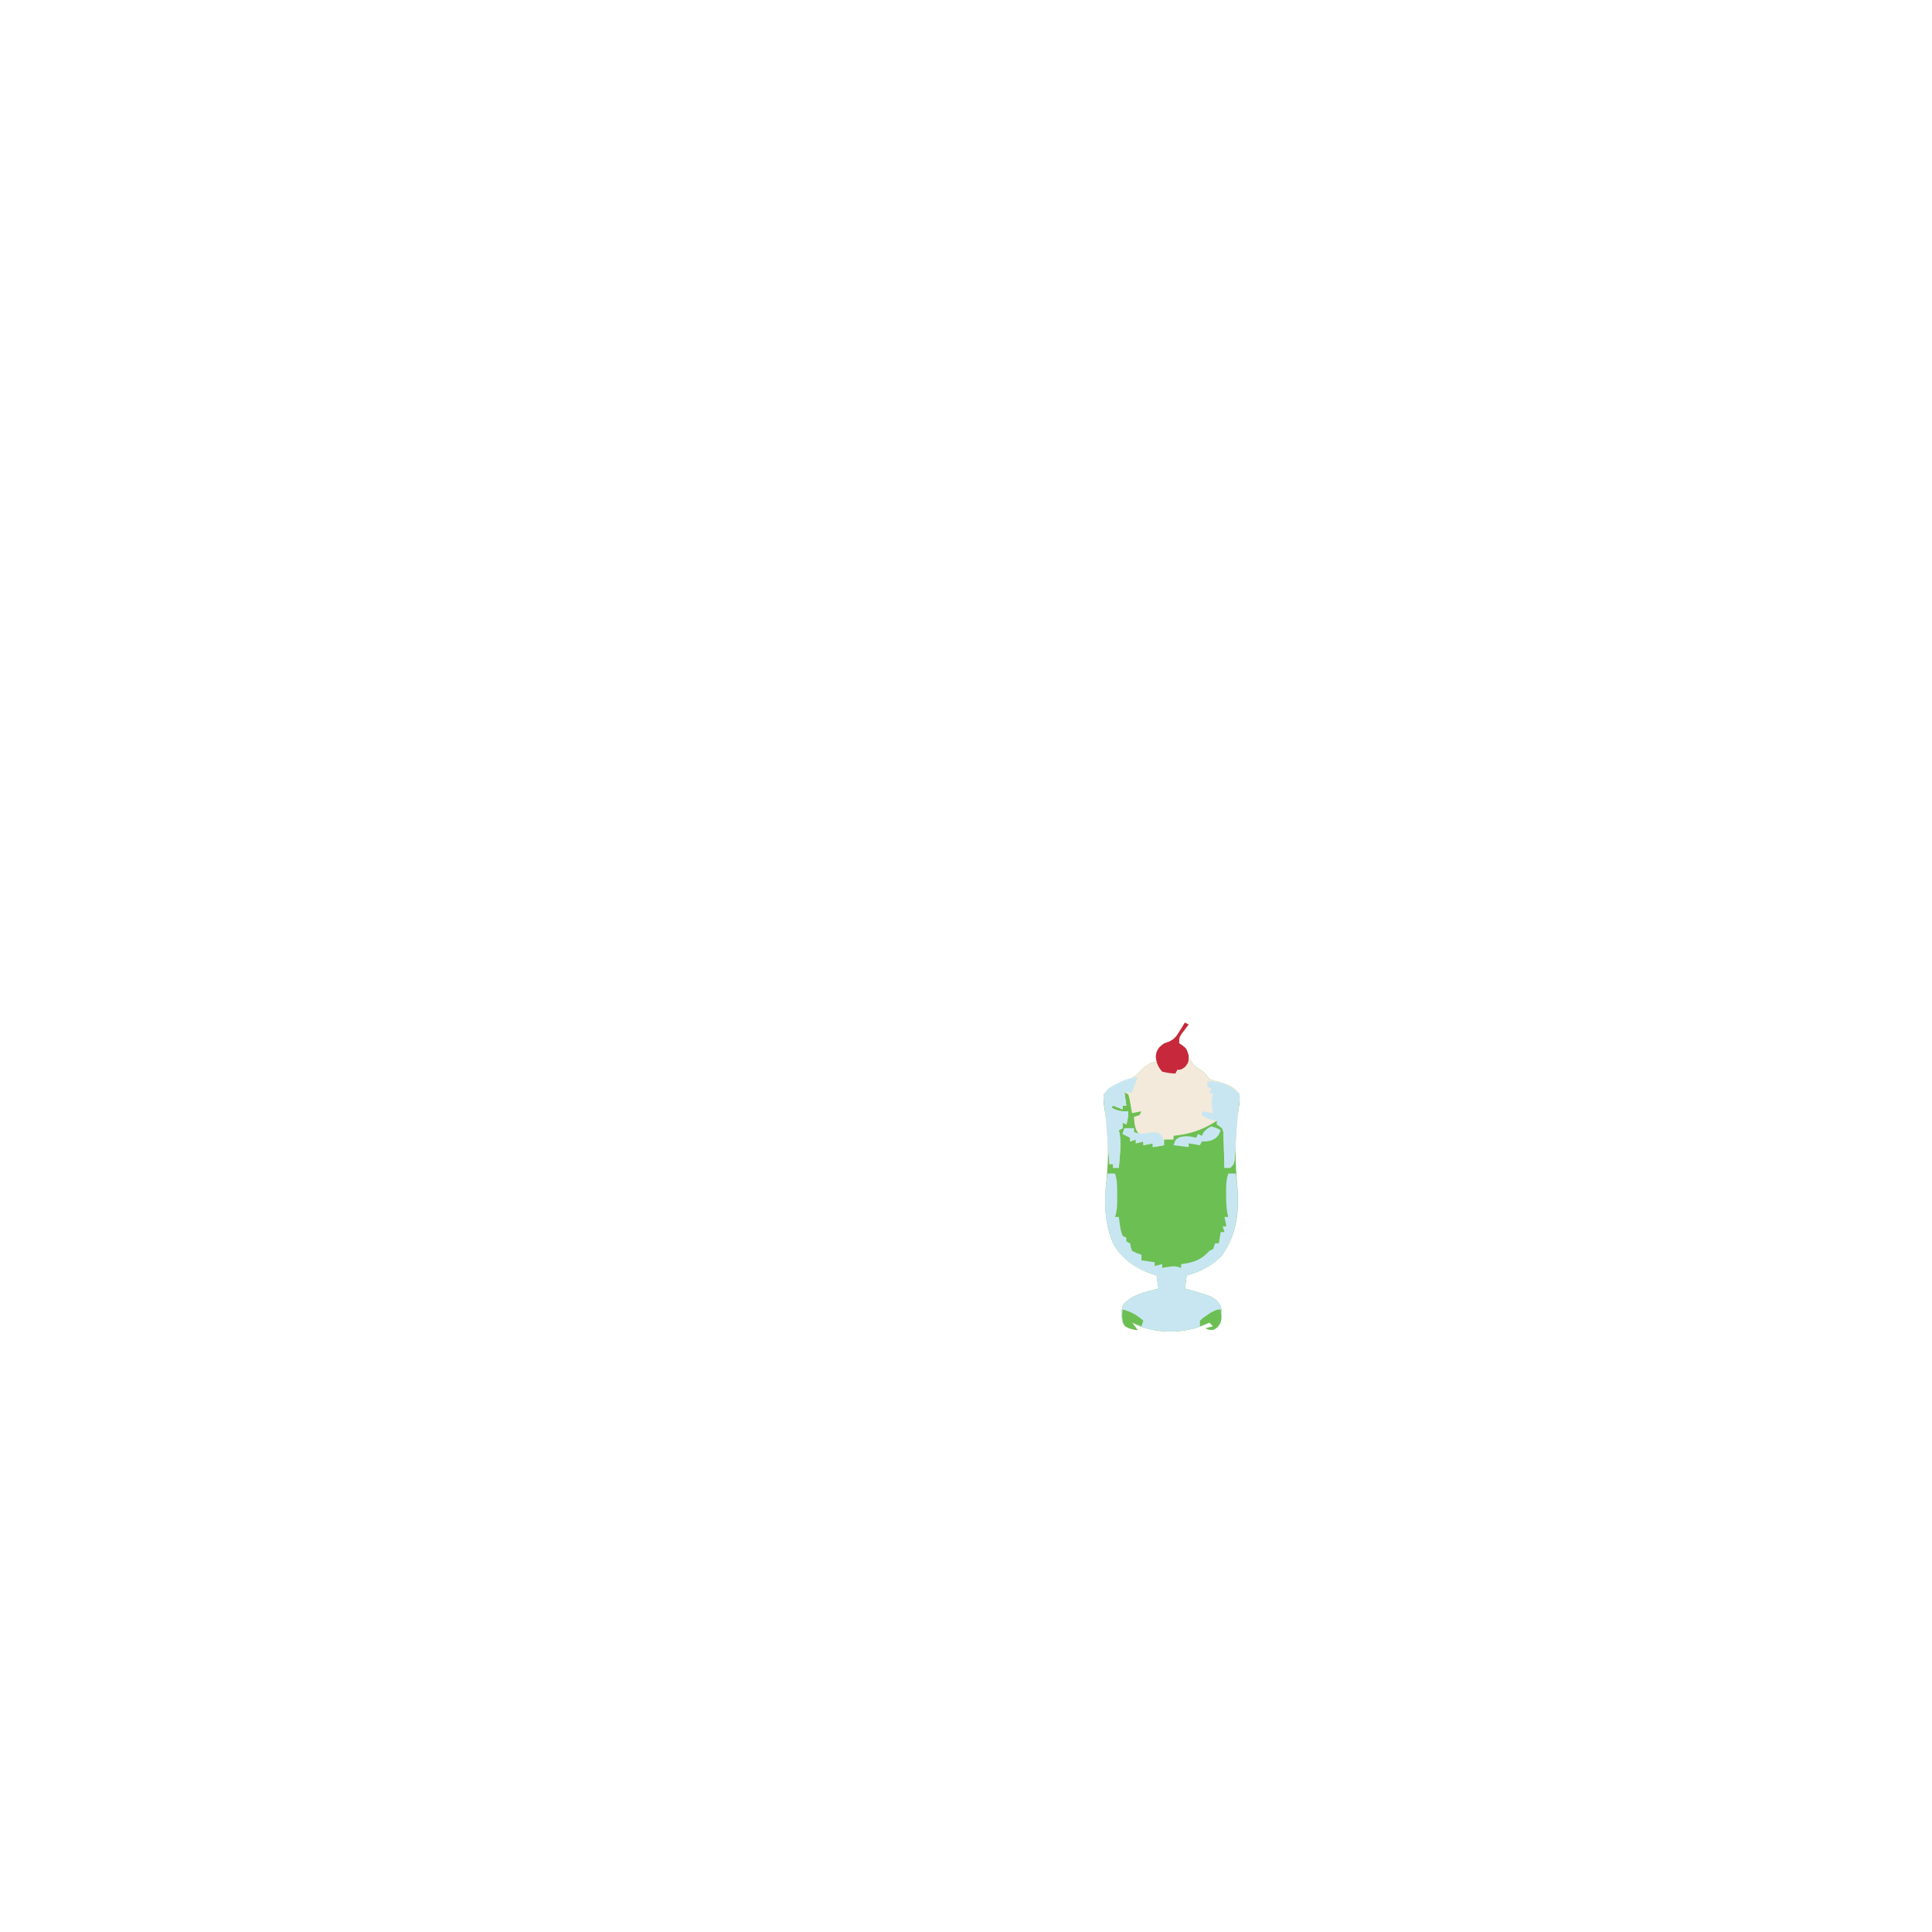
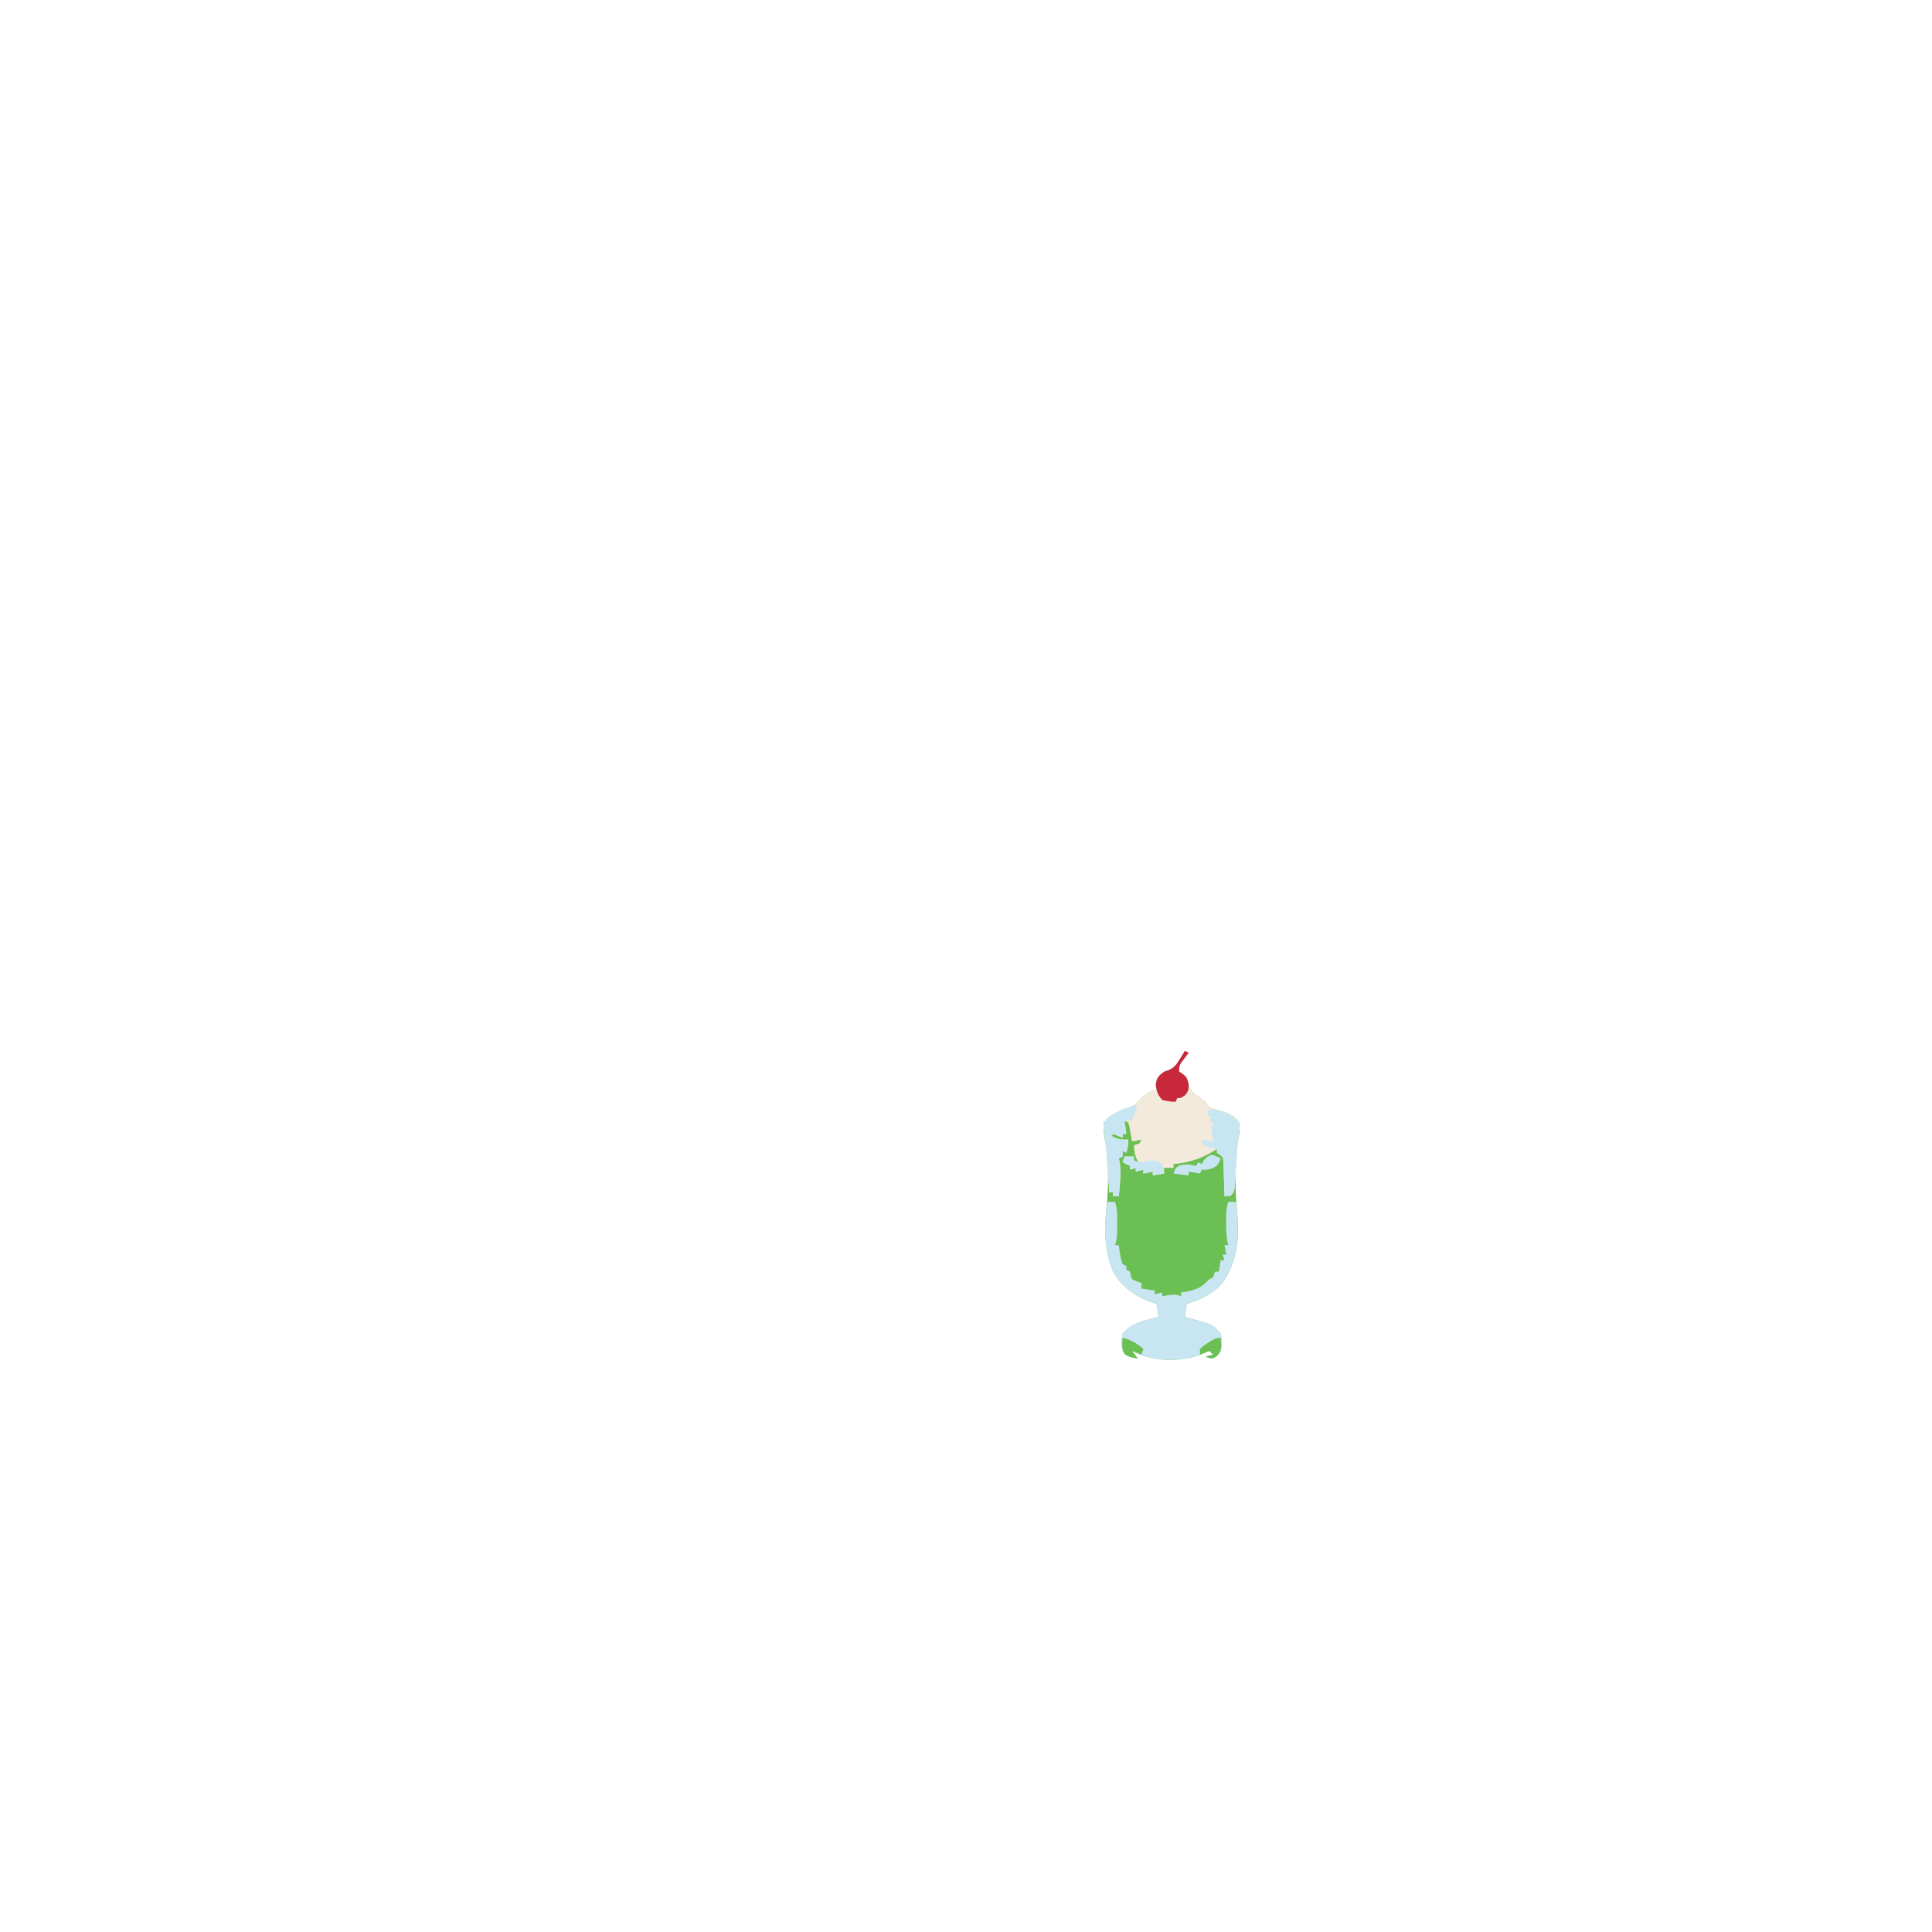
<svg xmlns="http://www.w3.org/2000/svg" viewBox="0 0 1024 1024" width="1024" height="1024">
-   <path fill="#6CBF52" d="M 628 542 C 628.66 542.33 629.32 542.66 630 543 C 629.64 543.47 629.28 543.94 628.91 544.43 C 628.44 545.05 627.98 545.67 627.5 546.31 C 627.04 546.93 626.57 547.54 626.09 548.18 C 625 550 625 550 625 553 C 625.31 553.21 625.31 553.21 626.88 554.25 C 629 556 629 556 629.75 559.31 C 631.29 563.86 633.22 565.09 637.12 567.64 C 639 569 639 569 641 572 C 643.17 572.77 643.17 572.77 645.75 573.38 C 650.77 574.82 653.76 575.79 657 580 C 657.26 583.78 656.65 587.28 656 591 C 655.12 596.96 654.84 602.73 654.88 608.75 C 654.88 609.63 654.88 610.51 654.88 611.42 C 654.92 617.08 655.22 622.65 655.77 628.28 C 656.92 641.9 655.64 653.71 647.88 665.12 C 643.11 670.53 635.89 674.19 629 676 C 628.67 678.31 628.34 680.62 628 683 C 628.87 683.23 629.74 683.46 630.63 683.7 C 643.34 687.3 643.34 687.3 647 692 C 647.71 695.15 647.69 697.85 647 701 C 645.25 703.62 645.25 703.62 643 705 C 640.75 704.75 640.75 704.75 639 704 C 640.32 703.67 641.64 703.34 643 703 C 642.67 702.67 642.67 702.67 641 701 C 639.91 701.47 638.81 701.95 637.69 702.44 C 627.76 706.74 614.39 706.76 604.25 703 C 602.82 702.37 601.39 701.72 600 701 C 600.99 702.32 601.98 703.64 603 705 C 599.29 704.5 597.34 703.97 595 701 C 594.25 697.91 594.36 695.11 595 692 C 599.63 686.04 606.96 684.87 614 683 C 613.67 680.69 613.34 678.38 613 676 C 612.12 675.73 611.25 675.47 610.34 675.2 C 601.83 672.15 594.37 667.03 590 659 C 585.29 648.23 585.23 636.47 586.5 624.94 C 587.75 612.59 587.58 600.08 585.44 587.85 C 585.02 585.13 584.75 582.74 585 580 C 589.02 575.66 593.2 574.06 598.67 572.04 C 601.82 570.63 603.72 568.54 606 566 C 610.45 563 610.45 563 613 563 C 612.92 562.09 612.84 561.18 612.75 560.25 C 613 557 613 557 614.69 554.75 C 617 553 617 553 619.44 552.18 C 622.57 550.74 623.53 549.28 625.31 546.38 C 625.82 545.56 626.34 544.74 626.86 543.9 C 627.24 543.27 627.61 542.65 628 542Z" />
-   <path fill="#F3EADB" d="M 628 542 C 628.66 542.33 629.32 542.66 630 543 C 629.64 543.47 629.28 543.94 628.91 544.43 C 628.44 545.05 627.98 545.67 627.5 546.31 C 627.04 546.93 626.57 547.54 626.09 548.18 C 625 550 625 550 625 553 C 625.31 553.21 625.31 553.21 626.88 554.25 C 629 556 629 556 629.75 559.31 C 631.29 563.86 633.22 565.09 637.12 567.64 C 639 569 639 569 641 572 C 643.17 572.77 643.17 572.77 645.75 573.38 C 650.77 574.82 653.76 575.79 657 580 C 657.04 582.22 657.04 582.22 656.7 584.84 C 656.21 589.12 655.81 593.39 655.54 597.69 C 655.5 598.26 655.5 598.26 655.3 601.11 C 655.14 603.45 654.99 605.78 654.84 608.12 C 654.76 609.24 654.68 610.35 654.6 611.5 C 654.53 612.51 654.46 613.52 654.39 614.56 C 654 617 654 617 652 619 C 651.01 619 650.02 619 649 619 C 648.99 618.37 648.97 617.75 648.96 617.1 C 648.88 614.28 648.78 611.45 648.69 608.62 C 648.68 608.13 648.68 608.13 648.62 605.64 C 648.58 604.7 648.55 603.76 648.51 602.79 C 648.49 601.92 648.46 601.05 648.43 600.15 C 648 598 648 598 645 596 C 645 595.34 645 594.68 645 594 C 644.35 594.41 643.69 594.82 643.02 595.24 C 636.08 599.34 630 601.19 622 602 C 622 602.66 622 603.32 622 604 C 620.35 604 618.7 604 617 604 C 617 604.99 617 605.98 617 607 C 616.01 607.16 616.01 607.16 611 608 C 611 607.34 611 606.68 611 606 C 610.17 606.16 610.17 606.16 606 607 C 606 606.34 606 605.68 606 605 C 605.34 605.16 605.34 605.16 602 606 C 602 605.34 602 604.68 602 604 C 601.5 604.16 601.5 604.16 599 605 C 599 604.34 599 603.68 599 603 C 597.68 602.34 596.36 601.68 595 601 C 595.33 600.01 595.66 599.02 596 598 C 597.65 598 599.3 598 601 598 C 601 598.66 601 599.32 601 600 C 602.32 600.66 603.64 601.32 605 602 C 604.53 601.65 604.05 601.3 603.56 600.94 C 601.32 598.16 601.33 595.49 601 592 C 601.5 591.84 601.5 591.84 604 591 C 604.33 590.34 604.66 589.68 605 589 C 604.17 589.16 604.17 589.16 600 590 C 599.88 589.29 599.76 588.58 599.63 587.85 C 599.55 587.39 599.55 587.39 599.12 585.06 C 598.96 584.15 598.8 583.23 598.63 582.29 C 598.42 581.53 598.22 580.78 598 580 C 597.34 579.67 596.68 579.34 596 579 C 596.33 581.31 596.66 583.62 597 586 C 596.34 586 595.68 586 595 586 C 595 586.66 595 587.32 595 588 C 593.35 587.34 591.7 586.68 590 586 C 589.84 586.16 589.84 586.16 589 587 C 592.13 588.86 594.37 589.2 598 589 C 598 591.62 597.69 593.51 597 596 C 596.34 595.67 595.68 595.34 595 595 C 595 595.99 595 596.98 595 598 C 594.67 598.16 594.67 598.16 593 599 C 593.17 599.84 593.35 600.68 593.53 601.54 C 594.04 605.29 593.88 608.61 593.56 612.38 C 593.46 613.62 593.36 614.87 593.25 616.15 C 593.17 617.09 593.09 618.03 593 619 C 592.01 619 591.02 619 590 619 C 590 618.34 590 617.68 590 617 C 589.34 617 588.68 617 588 617 C 587.94 616.27 587.89 615.54 587.83 614.79 C 587.58 611.42 587.32 608.05 587.06 604.69 C 586.98 603.54 586.89 602.39 586.8 601.21 C 586.71 600.07 586.62 598.93 586.54 597.76 C 586.45 596.63 586.37 595.5 586.28 594.33 C 586.1 592.15 585.88 589.97 585.63 587.79 C 585.57 587.3 585.57 587.3 585.29 584.83 C 585.18 583.96 585.07 583.1 584.96 582.21 C 585 580 585 580 587.31 577.06 C 590.82 574.78 594.77 573.48 598.67 572.04 C 601.82 570.63 603.72 568.54 606 566 C 610.45 563 610.45 563 613 563 C 612.92 562.09 612.84 561.18 612.75 560.25 C 613 557 613 557 614.69 554.75 C 617 553 617 553 619.44 552.18 C 622.57 550.74 623.53 549.28 625.31 546.38 C 625.82 545.56 626.34 544.74 626.86 543.9 C 627.24 543.27 627.61 542.65 628 542Z" />
-   <path fill="#C8E6F2" d="M 587 622 C 588.32 622 589.64 622 591 622 C 592.28 625.85 592.15 629.49 592.12 633.5 C 592.13 634.27 592.13 635.04 592.14 635.84 C 592.13 639.15 592.05 641.84 591 645 C 591.66 645 592.32 645 593 645 C 593.14 646.09 593.29 647.19 593.44 648.31 C 594 652 594 652 595 655 C 595.66 655.33 596.32 655.66 597 656 C 597 656.66 597 657.32 597 658 C 597.66 658.33 598.32 658.66 599 659 C 599.1 659.64 599.21 660.28 599.31 660.94 C 599.54 661.62 599.77 662.3 600 663 C 602.56 664.25 602.56 664.25 605 665 C 605 665.99 605 666.98 605 668 C 606.15 668.16 606.15 668.16 612 669 C 612 669.66 612 670.32 612 671 C 612.66 670.84 612.66 670.84 616 670 C 616 670.66 616 671.32 616 672 C 617.09 671.81 618.19 671.63 619.31 671.44 C 623 671 623 671 626 672 C 626 671.34 626 670.68 626 670 C 626.89 669.88 627.77 669.75 628.69 669.62 C 634.2 668.58 637.17 667.1 641 663 C 641.66 662.67 642.32 662.34 643 662 C 643.33 661.01 643.66 660.02 644 659 C 644.66 659 645.32 659 646 659 C 646.33 657.02 646.66 655.04 647 653 C 647.66 653 648.32 653 649 653 C 648.84 652.5 648.84 652.5 648 650 C 648.66 650 649.32 650 650 650 C 649.67 648.35 649.34 646.7 649 645 C 649.66 645 650.32 645 651 645 C 650.84 644.32 650.68 643.64 650.51 642.94 C 649.92 639.56 649.87 636.37 649.88 632.94 C 649.87 631.73 649.87 630.52 649.87 629.28 C 649.97 626.63 650.21 624.5 651 622 C 652.32 622 653.64 622 655 622 C 657.07 637.54 656.9 651.85 647.88 665.12 C 643.11 670.53 635.89 674.19 629 676 C 628.67 678.31 628.34 680.62 628 683 C 628.87 683.23 629.74 683.46 630.63 683.7 C 643.34 687.3 643.34 687.3 647 692 C 647.71 695.15 647.69 697.85 647 701 C 645.25 703.62 645.25 703.62 643 705 C 640.75 704.75 640.75 704.75 639 704 C 639.66 703.84 639.66 703.84 643 703 C 642.67 702.67 642.67 702.67 641 701 C 639.91 701.47 638.81 701.95 637.69 702.44 C 627.76 706.74 614.39 706.76 604.25 703 C 602.82 702.37 601.39 701.72 600 701 C 600.99 702.32 601.98 703.64 603 705 C 599.29 704.5 597.34 703.97 595 701 C 594.25 697.91 594.36 695.11 595 692 C 599.63 686.04 606.96 684.87 614 683 C 613.67 680.69 613.34 678.38 613 676 C 612.12 675.73 611.25 675.47 610.34 675.2 C 601.83 672.15 594.37 667.03 590 659 C 584.92 647.38 585.06 634.35 587 622Z" />
-   <path fill="#C8E6F2" d="M 640 573 C 647.21 573.32 651.74 574.74 657 580 C 657.01 582.12 657.01 582.12 656.68 584.78 C 656.21 589.08 655.81 593.37 655.54 597.69 C 655.5 598.26 655.5 598.26 655.3 601.11 C 655.14 603.45 654.99 605.78 654.84 608.12 C 654.8 608.68 654.8 608.68 654.6 611.5 C 654.53 612.51 654.46 613.52 654.39 614.56 C 654 617 654 617 652 619 C 651.01 619 650.02 619 649 619 C 648.99 618.37 648.97 617.75 648.96 617.1 C 648.88 614.28 648.78 611.45 648.69 608.62 C 648.66 607.64 648.64 606.66 648.62 605.64 C 648.58 604.7 648.55 603.76 648.51 602.79 C 648.49 601.92 648.46 601.05 648.43 600.15 C 648 598 648 598 645 596 C 645 595.34 645 594.68 645 594 C 644.24 593.88 643.47 593.75 642.69 593.62 C 640 593 640 593 637 591 C 637 590.34 637 589.68 637 589 C 638.98 589.33 640.96 589.66 643 590 C 642.81 589.09 642.63 588.18 642.44 587.25 C 642.04 584.32 642.05 582.74 643 580 C 642.34 579.67 641.68 579.34 641 579 C 641.33 578.34 641.66 577.68 642 577 C 641.34 576.67 640.68 576.34 640 576 C 640 575.01 640 574.02 640 573Z" />
-   <path fill="#C8E6F2" d="M 603 571 C 602.69 571.76 602.38 572.53 602.06 573.31 C 601.32 575.19 600.64 577.09 600 579 C 598.68 579 597.36 579 596 579 C 596.33 581.31 596.66 583.62 597 586 C 596.34 586 595.68 586 595 586 C 595 586.66 595 587.32 595 588 C 594.17 587.67 594.17 587.67 590 586 C 589.67 586.33 589.34 586.66 589 587 C 592.13 588.86 594.37 589.2 598 589 C 598 591.62 597.69 593.51 597 596 C 596.34 595.67 595.68 595.34 595 595 C 595 595.99 595 596.98 595 598 C 594.34 598.33 593.68 598.66 593 599 C 593.17 599.84 593.35 600.68 593.53 601.54 C 594.04 605.29 593.88 608.61 593.56 612.38 C 593.46 613.62 593.36 614.87 593.25 616.15 C 593.17 617.09 593.09 618.03 593 619 C 592.01 619 591.02 619 590 619 C 590 618.34 590 617.68 590 617 C 589.34 617 588.68 617 588 617 C 587.94 616.27 587.89 615.54 587.83 614.79 C 587.58 611.42 587.32 608.05 587.06 604.69 C 586.98 603.54 586.89 602.39 586.8 601.21 C 586.71 600.07 586.62 598.93 586.54 597.76 C 586.45 596.63 586.37 595.5 586.28 594.33 C 586.1 592.15 585.88 589.97 585.63 587.79 C 585.52 586.81 585.4 585.84 585.29 584.83 C 585.18 583.96 585.07 583.1 584.96 582.21 C 585 580 585 580 587.31 577.06 C 591.68 574.25 597.74 571 603 571Z" />
-   <path fill="#C8283C" d="M 628 542 C 628.66 542.33 629.32 542.66 630 543 C 629.64 543.47 629.28 543.94 628.91 544.43 C 628.44 545.05 627.98 545.67 627.5 546.31 C 627.04 546.93 626.57 547.54 626.09 548.18 C 625 550 625 550 625 553 C 625.64 553.41 626.28 553.83 626.94 554.25 C 629 556 629 556 630 559.44 C 630 563 630 563 628.19 565.44 C 626 567 626 567 624 567 C 623.67 567.66 623.34 568.32 623 569 C 619.69 568.81 619.69 568.81 616 568 C 613.61 565.31 613.07 563.49 612.56 559.94 C 613.11 556.25 614.06 555.23 617 553 C 617.8 552.73 618.61 552.46 619.44 552.18 C 622.57 550.74 623.53 549.28 625.31 546.38 C 625.57 545.97 625.57 545.97 626.86 543.9 C 627.05 543.59 627.05 543.59 628 542Z" />
-   <path fill="#C8E6F2" d="M 642 597 C 644.75 597.81 644.75 597.81 647 599 C 645.95 601.87 645.33 602.83 642.56 604.25 C 640 605 640 605 637 605 C 636.67 605.66 636.34 606.32 636 607 C 635.01 606.84 635.01 606.84 630 606 C 630 606.66 630 607.32 630 608 C 627.36 607.67 624.72 607.34 622 607 C 623 604 623 604 625.19 602.75 C 628.48 601.87 630.71 602.23 634 603 C 634.33 602.34 634.66 601.68 635 601 C 635.66 601.33 636.32 601.66 637 602 C 637.33 601.34 637.66 600.68 638 600 C 639.75 598.25 639.75 598.25 642 597Z" />
-   <path fill="#C8E6F2" d="M 596 598 C 597.65 598 599.3 598 601 598 C 601 598.66 601 599.32 601 600 C 603.87 601.03 605.4 600.94 608.5 600.44 C 612 600 612 600 614.38 600.62 C 616.61 602.51 616.7 604.16 617 607 C 615.02 607.33 613.04 607.66 611 608 C 611 607.34 611 606.68 611 606 C 609.35 606.33 607.7 606.66 606 607 C 606 606.34 606 605.68 606 605 C 604.68 605.33 603.36 605.66 602 606 C 602 605.34 602 604.68 602 604 C 601.01 604.33 600.02 604.66 599 605 C 599 604.34 599 603.68 599 603 C 597.68 602.34 596.36 601.68 595 601 C 595.33 600.01 595.66 599.02 596 598Z" />
-   <path fill="#6CBF52" d="M 595 694 C 599.51 695.26 602.49 696.9 606 700 C 605.67 700.99 605.34 701.98 605 703 C 604.17 702.67 604.17 702.67 600 701 C 600.99 702.32 601.98 703.64 603 705 C 600.41 704.65 598.42 704.26 596.19 702.88 C 594.36 699.99 594.81 697.32 595 694Z" />
-   <path fill="#6CBF52" d="M 647 694 C 647.49 700.31 647.49 700.31 645.25 703.5 C 643 705 643 705 640.75 704.75 C 640.17 704.5 639.6 704.25 639 704 C 640.32 703.67 641.64 703.34 643 703 C 642.34 702.34 641.68 701.68 641 701 C 639.35 701.66 637.7 702.32 636 703 C 636 702.01 636 701.02 636 700 C 637.43 698.65 637.43 698.65 639.31 697.38 C 639.93 696.95 640.54 696.52 641.18 696.09 C 643.02 694.99 644.79 694 647 694Z" />
+   <path fill="#6CBF52" d="M 628 557 C 628.66 557.33 629.32 557.66 630 558 C 629.64 558.47 629.28 558.94 628.91 559.43 C 628.44 560.05 627.98 560.67 627.5 561.31 C 627.04 561.93 626.57 562.54 626.09 563.18 C 625 565 625 565 625 568 C 625.31 568.21 625.31 568.21 626.88 569.25 C 629 571 629 571 629.75 574.31 C 631.29 578.86 633.22 580.09 637.12 582.64 C 639 584 639 584 641 587 C 643.17 587.77 643.17 587.77 645.75 588.38 C 650.77 589.82 653.76 590.79 657 595 C 657.26 598.78 656.65 602.28 656 606 C 655.12 611.96 654.84 617.73 654.88 623.75 C 654.88 624.63 654.88 625.51 654.88 626.42 C 654.92 632.08 655.22 637.65 655.77 643.28 C 656.92 656.9 655.64 668.71 647.88 680.12 C 643.11 685.53 635.89 689.19 629 691 C 628.67 693.31 628.34 695.62 628 698 C 628.87 698.23 629.74 698.46 630.63 698.7 C 643.34 702.3 643.34 702.3 647 707 C 647.71 710.15 647.69 712.85 647 716 C 645.25 718.62 645.25 718.62 643 720 C 640.75 719.75 640.75 719.75 639 719 C 640.32 718.67 641.64 718.34 643 718 C 642.67 717.67 642.67 717.67 641 716 C 639.91 716.47 638.81 716.95 637.69 717.44 C 627.76 721.74 614.39 721.76 604.25 718 C 602.82 717.37 601.39 716.72 600 716 C 600.99 717.32 601.98 718.64 603 720 C 599.29 719.5 597.34 718.97 595 716 C 594.25 712.91 594.36 710.11 595 707 C 599.63 701.04 606.96 699.87 614 698 C 613.67 695.69 613.34 693.38 613 691 C 612.12 690.73 611.25 690.47 610.34 690.2 C 601.83 687.15 594.37 682.03 590 674 C 585.29 663.23 585.23 651.47 586.5 639.94 C 587.75 627.59 587.58 615.08 585.44 602.85 C 585.02 600.13 584.75 597.74 585 595 C 589.02 590.66 593.2 589.06 598.67 587.04 C 601.82 585.63 603.72 583.54 606 581 C 610.45 578 610.45 578 613 578 C 612.92 577.09 612.84 576.18 612.75 575.25 C 613 572 613 572 614.69 569.75 C 617 568 617 568 619.44 567.18 C 622.57 565.74 623.53 564.28 625.31 561.38 C 625.82 560.56 626.34 559.74 626.86 558.9 C 627.24 558.27 627.61 557.65 628 557Z" />
+   <path fill="#F3EADB" d="M 628 557 C 628.66 557.33 629.32 557.66 630 558 C 629.64 558.47 629.28 558.94 628.91 559.43 C 628.44 560.05 627.98 560.67 627.5 561.31 C 627.04 561.93 626.57 562.54 626.09 563.18 C 625 565 625 565 625 568 C 625.31 568.21 625.31 568.21 626.88 569.25 C 629 571 629 571 629.75 574.31 C 631.29 578.86 633.22 580.09 637.12 582.64 C 639 584 639 584 641 587 C 643.17 587.77 643.17 587.77 645.75 588.38 C 650.77 589.82 653.76 590.79 657 595 C 657.04 597.22 657.04 597.22 656.7 599.84 C 656.21 604.12 655.81 608.39 655.54 612.69 C 655.5 613.26 655.5 613.26 655.3 616.11 C 655.14 618.45 654.99 620.78 654.84 623.12 C 654.76 624.24 654.68 625.35 654.6 626.5 C 654.53 627.51 654.46 628.52 654.39 629.56 C 654 632 654 632 652 634 C 651.01 634 650.02 634 649 634 C 648.99 633.37 648.97 632.75 648.96 632.1 C 648.88 629.28 648.78 626.45 648.69 623.62 C 648.68 623.13 648.68 623.13 648.62 620.64 C 648.58 619.7 648.55 618.76 648.51 617.79 C 648.49 616.92 648.46 616.05 648.43 615.15 C 648 613 648 613 645 611 C 645 610.34 645 609.68 645 609 C 644.35 609.41 643.69 609.82 643.02 610.24 C 636.08 614.34 630 616.19 622 617 C 622 617.66 622 618.32 622 619 C 620.35 619 618.7 619 617 619 C 617 619.99 617 620.98 617 622 C 616.01 622.16 616.01 622.16 611 623 C 611 622.34 611 621.68 611 621 C 610.17 621.16 610.17 621.16 606 622 C 606 621.34 606 620.68 606 620 C 605.34 620.16 605.34 620.16 602 621 C 602 620.34 602 619.68 602 619 C 601.5 619.16 601.5 619.16 599 620 C 599 619.34 599 618.68 599 618 C 597.68 617.34 596.36 616.68 595 616 C 595.33 615.01 595.66 614.02 596 613 C 597.65 613 599.3 613 601 613 C 601 613.66 601 614.32 601 615 C 602.32 615.66 603.64 616.32 605 617 C 604.53 616.65 604.05 616.3 603.56 615.94 C 601.32 613.16 601.33 610.49 601 607 C 601.5 606.84 601.5 606.84 604 606 C 604.33 605.34 604.66 604.68 605 604 C 604.17 604.16 604.17 604.16 600 605 C 599.88 604.29 599.76 603.58 599.63 602.85 C 599.55 602.39 599.55 602.39 599.12 600.06 C 598.96 599.15 598.8 598.23 598.63 597.29 C 598.42 596.53 598.22 595.78 598 595 C 597.34 594.67 596.68 594.34 596 594 C 596.33 596.31 596.66 598.62 597 601 C 596.34 601 595.68 601 595 601 C 595 601.66 595 602.32 595 603 C 593.35 602.34 591.7 601.68 590 601 C 589.84 601.16 589.84 601.16 589 602 C 592.13 603.86 594.37 604.2 598 604 C 598 606.62 597.69 608.51 597 611 C 596.34 610.67 595.68 610.34 595 610 C 595 610.99 595 611.98 595 613 C 594.67 613.16 594.67 613.16 593 614 C 593.17 614.84 593.35 615.68 593.53 616.54 C 594.04 620.29 593.88 623.61 593.56 627.38 C 593.46 628.62 593.36 629.87 593.25 631.15 C 593.17 632.09 593.09 633.03 593 634 C 592.01 634 591.02 634 590 634 C 590 633.34 590 632.68 590 632 C 589.34 632 588.68 632 588 632 C 587.94 631.27 587.89 630.54 587.83 629.79 C 587.58 626.42 587.32 623.05 587.06 619.69 C 586.98 618.54 586.89 617.39 586.8 616.21 C 586.71 615.07 586.62 613.93 586.54 612.76 C 586.45 611.63 586.37 610.5 586.28 609.33 C 586.1 607.15 585.88 604.97 585.63 602.79 C 585.57 602.3 585.57 602.3 585.29 599.83 C 585.18 598.96 585.07 598.1 584.96 597.21 C 585 595 585 595 587.31 592.06 C 590.82 589.78 594.77 588.48 598.67 587.04 C 601.82 585.63 603.72 583.54 606 581 C 610.45 578 610.45 578 613 578 C 612.92 577.09 612.84 576.18 612.75 575.25 C 613 572 613 572 614.69 569.75 C 617 568 617 568 619.44 567.18 C 622.57 565.74 623.53 564.28 625.31 561.38 C 625.82 560.56 626.34 559.74 626.86 558.9 C 627.24 558.27 627.61 557.65 628 557Z" />
+   <path fill="#C8E6F2" d="M 587 637 C 588.32 637 589.64 637 591 637 C 592.28 640.85 592.15 644.49 592.12 648.5 C 592.13 649.27 592.13 650.04 592.14 650.84 C 592.13 654.15 592.05 656.84 591 660 C 591.66 660 592.32 660 593 660 C 593.14 661.09 593.29 662.19 593.44 663.31 C 594 667 594 667 595 670 C 595.66 670.33 596.32 670.66 597 671 C 597 671.66 597 672.32 597 673 C 597.66 673.33 598.32 673.66 599 674 C 599.1 674.64 599.21 675.28 599.31 675.94 C 599.54 676.62 599.77 677.3 600 678 C 602.56 679.25 602.56 679.25 605 680 C 605 680.99 605 681.98 605 683 C 606.15 683.16 606.15 683.16 612 684 C 612 684.66 612 685.32 612 686 C 612.66 685.84 612.66 685.84 616 685 C 616 685.66 616 686.32 616 687 C 617.09 686.81 618.19 686.63 619.31 686.44 C 623 686 623 686 626 687 C 626 686.34 626 685.68 626 685 C 626.89 684.88 627.77 684.75 628.69 684.62 C 634.2 683.58 637.17 682.1 641 678 C 641.66 677.67 642.32 677.34 643 677 C 643.33 676.01 643.66 675.02 644 674 C 644.66 674 645.32 674 646 674 C 646.33 672.02 646.66 670.04 647 668 C 647.66 668 648.32 668 649 668 C 648.84 667.5 648.84 667.5 648 665 C 648.66 665 649.32 665 650 665 C 649.67 663.35 649.34 661.7 649 660 C 649.66 660 650.32 660 651 660 C 650.84 659.32 650.68 658.64 650.51 657.94 C 649.92 654.56 649.87 651.37 649.88 647.94 C 649.87 646.73 649.87 645.52 649.87 644.28 C 649.97 641.63 650.21 639.5 651 637 C 652.32 637 653.64 637 655 637 C 657.07 652.54 656.9 666.85 647.88 680.12 C 643.11 685.53 635.89 689.19 629 691 C 628.67 693.31 628.34 695.62 628 698 C 628.87 698.23 629.74 698.46 630.63 698.7 C 643.34 702.3 643.34 702.3 647 707 C 647.71 710.15 647.69 712.85 647 716 C 645.25 718.62 645.25 718.62 643 720 C 640.75 719.75 640.75 719.75 639 719 C 639.66 718.84 639.66 718.84 643 718 C 642.67 717.67 642.67 717.67 641 716 C 639.91 716.47 638.81 716.95 637.69 717.44 C 627.76 721.74 614.39 721.76 604.25 718 C 602.82 717.37 601.39 716.72 600 716 C 600.99 717.32 601.98 718.64 603 720 C 599.29 719.5 597.34 718.97 595 716 C 594.25 712.91 594.36 710.11 595 707 C 599.63 701.04 606.96 699.87 614 698 C 613.67 695.69 613.34 693.38 613 691 C 612.12 690.73 611.25 690.47 610.34 690.2 C 601.83 687.15 594.37 682.03 590 674 C 584.92 662.38 585.06 649.35 587 637Z" />
+   <path fill="#C8E6F2" d="M 640 588 C 647.21 588.32 651.74 589.74 657 595 C 657.01 597.12 657.01 597.12 656.68 599.78 C 656.21 604.08 655.81 608.37 655.54 612.69 C 655.5 613.26 655.5 613.26 655.3 616.11 C 655.14 618.45 654.99 620.78 654.84 623.12 C 654.8 623.68 654.8 623.68 654.6 626.5 C 654.53 627.51 654.46 628.52 654.39 629.56 C 654 632 654 632 652 634 C 651.01 634 650.02 634 649 634 C 648.99 633.37 648.97 632.75 648.96 632.1 C 648.88 629.28 648.78 626.45 648.69 623.62 C 648.66 622.64 648.64 621.66 648.62 620.64 C 648.58 619.7 648.55 618.76 648.51 617.79 C 648.49 616.92 648.46 616.05 648.43 615.15 C 648 613 648 613 645 611 C 645 610.34 645 609.68 645 609 C 644.24 608.88 643.47 608.75 642.69 608.62 C 640 608 640 608 637 606 C 637 605.34 637 604.68 637 604 C 638.98 604.33 640.96 604.66 643 605 C 642.81 604.09 642.63 603.18 642.44 602.25 C 642.04 599.32 642.05 597.74 643 595 C 642.34 594.67 641.68 594.34 641 594 C 641.33 593.34 641.66 592.68 642 592 C 641.34 591.67 640.68 591.34 640 591 C 640 590.01 640 589.02 640 588Z" />
+   <path fill="#C8E6F2" d="M 603 586 C 602.69 586.76 602.38 587.53 602.06 588.31 C 601.32 590.19 600.64 592.09 600 594 C 598.68 594 597.36 594 596 594 C 596.33 596.31 596.66 598.62 597 601 C 596.34 601 595.68 601 595 601 C 595 601.66 595 602.32 595 603 C 594.17 602.67 594.17 602.67 590 601 C 589.67 601.33 589.34 601.66 589 602 C 592.13 603.86 594.37 604.2 598 604 C 598 606.62 597.69 608.51 597 611 C 596.34 610.67 595.68 610.34 595 610 C 595 610.99 595 611.98 595 613 C 594.34 613.33 593.68 613.66 593 614 C 593.17 614.84 593.35 615.68 593.53 616.54 C 594.04 620.29 593.88 623.61 593.56 627.38 C 593.46 628.62 593.36 629.87 593.25 631.15 C 593.17 632.09 593.09 633.03 593 634 C 592.01 634 591.02 634 590 634 C 590 633.34 590 632.68 590 632 C 589.34 632 588.68 632 588 632 C 587.94 631.27 587.89 630.54 587.83 629.79 C 587.58 626.42 587.32 623.05 587.06 619.69 C 586.98 618.54 586.89 617.39 586.8 616.21 C 586.71 615.07 586.62 613.93 586.54 612.76 C 586.45 611.63 586.37 610.5 586.28 609.33 C 586.1 607.15 585.88 604.97 585.63 602.79 C 585.52 601.81 585.4 600.84 585.29 599.83 C 585.18 598.96 585.07 598.1 584.96 597.21 C 585 595 585 595 587.31 592.06 C 591.68 589.25 597.74 586 603 586Z" />
+   <path fill="#C8283C" d="M 628 557 C 628.66 557.33 629.32 557.66 630 558 C 629.64 558.47 629.28 558.94 628.91 559.43 C 628.44 560.05 627.98 560.67 627.5 561.31 C 627.04 561.93 626.57 562.54 626.09 563.18 C 625 565 625 565 625 568 C 625.64 568.41 626.28 568.83 626.94 569.25 C 629 571 629 571 630 574.44 C 630 578 630 578 628.19 580.44 C 626 582 626 582 624 582 C 623.67 582.66 623.34 583.32 623 584 C 619.69 583.81 619.69 583.81 616 583 C 613.61 580.31 613.07 578.49 612.56 574.94 C 613.11 571.25 614.06 570.23 617 568 C 617.8 567.73 618.61 567.46 619.44 567.18 C 622.57 565.74 623.53 564.28 625.31 561.38 C 625.57 560.97 625.57 560.97 626.86 558.9 C 627.05 558.59 627.05 558.59 628 557Z" />
+   <path fill="#C8E6F2" d="M 642 612 C 644.75 612.81 644.75 612.81 647 614 C 645.95 616.87 645.33 617.83 642.56 619.25 C 640 620 640 620 637 620 C 636.67 620.66 636.34 621.32 636 622 C 635.01 621.84 635.01 621.84 630 621 C 630 621.66 630 622.32 630 623 C 627.36 622.67 624.72 622.34 622 622 C 623 619 623 619 625.19 617.75 C 628.48 616.87 630.71 617.23 634 618 C 634.33 617.34 634.66 616.68 635 616 C 635.66 616.33 636.32 616.66 637 617 C 637.33 616.34 637.66 615.68 638 615 C 639.75 613.25 639.75 613.25 642 612Z" />
+   <path fill="#C8E6F2" d="M 596 613 C 597.65 613 599.3 613 601 613 C 601 613.66 601 614.32 601 615 C 603.87 616.03 605.4 615.94 608.5 615.44 C 612 615 612 615 614.38 615.62 C 616.61 617.51 616.7 619.16 617 622 C 615.02 622.33 613.04 622.66 611 623 C 611 622.34 611 621.68 611 621 C 609.35 621.33 607.7 621.66 606 622 C 606 621.34 606 620.68 606 620 C 604.68 620.33 603.36 620.66 602 621 C 602 620.34 602 619.68 602 619 C 601.01 619.33 600.02 619.66 599 620 C 599 619.34 599 618.68 599 618 C 597.68 617.34 596.36 616.68 595 616 C 595.33 615.01 595.66 614.02 596 613Z" />
+   <path fill="#6CBF52" d="M 595 709 C 599.51 710.26 602.49 711.9 606 715 C 605.67 715.99 605.34 716.98 605 718 C 604.17 717.67 604.17 717.67 600 716 C 600.99 717.32 601.98 718.64 603 720 C 600.41 719.65 598.42 719.26 596.19 717.88 C 594.36 714.99 594.81 712.32 595 709Z" />
+   <path fill="#6CBF52" d="M 647 709 C 647.49 715.31 647.49 715.31 645.25 718.5 C 643 720 643 720 640.75 719.75 C 640.17 719.5 639.6 719.25 639 719 C 640.32 718.67 641.64 718.34 643 718 C 642.34 717.34 641.68 716.68 641 716 C 639.35 716.66 637.7 717.32 636 718 C 636 717.01 636 716.02 636 715 C 637.43 713.65 637.43 713.65 639.31 712.38 C 639.93 711.95 640.54 711.52 641.18 711.09 C 643.02 709.99 644.79 709 647 709Z" />
</svg>
